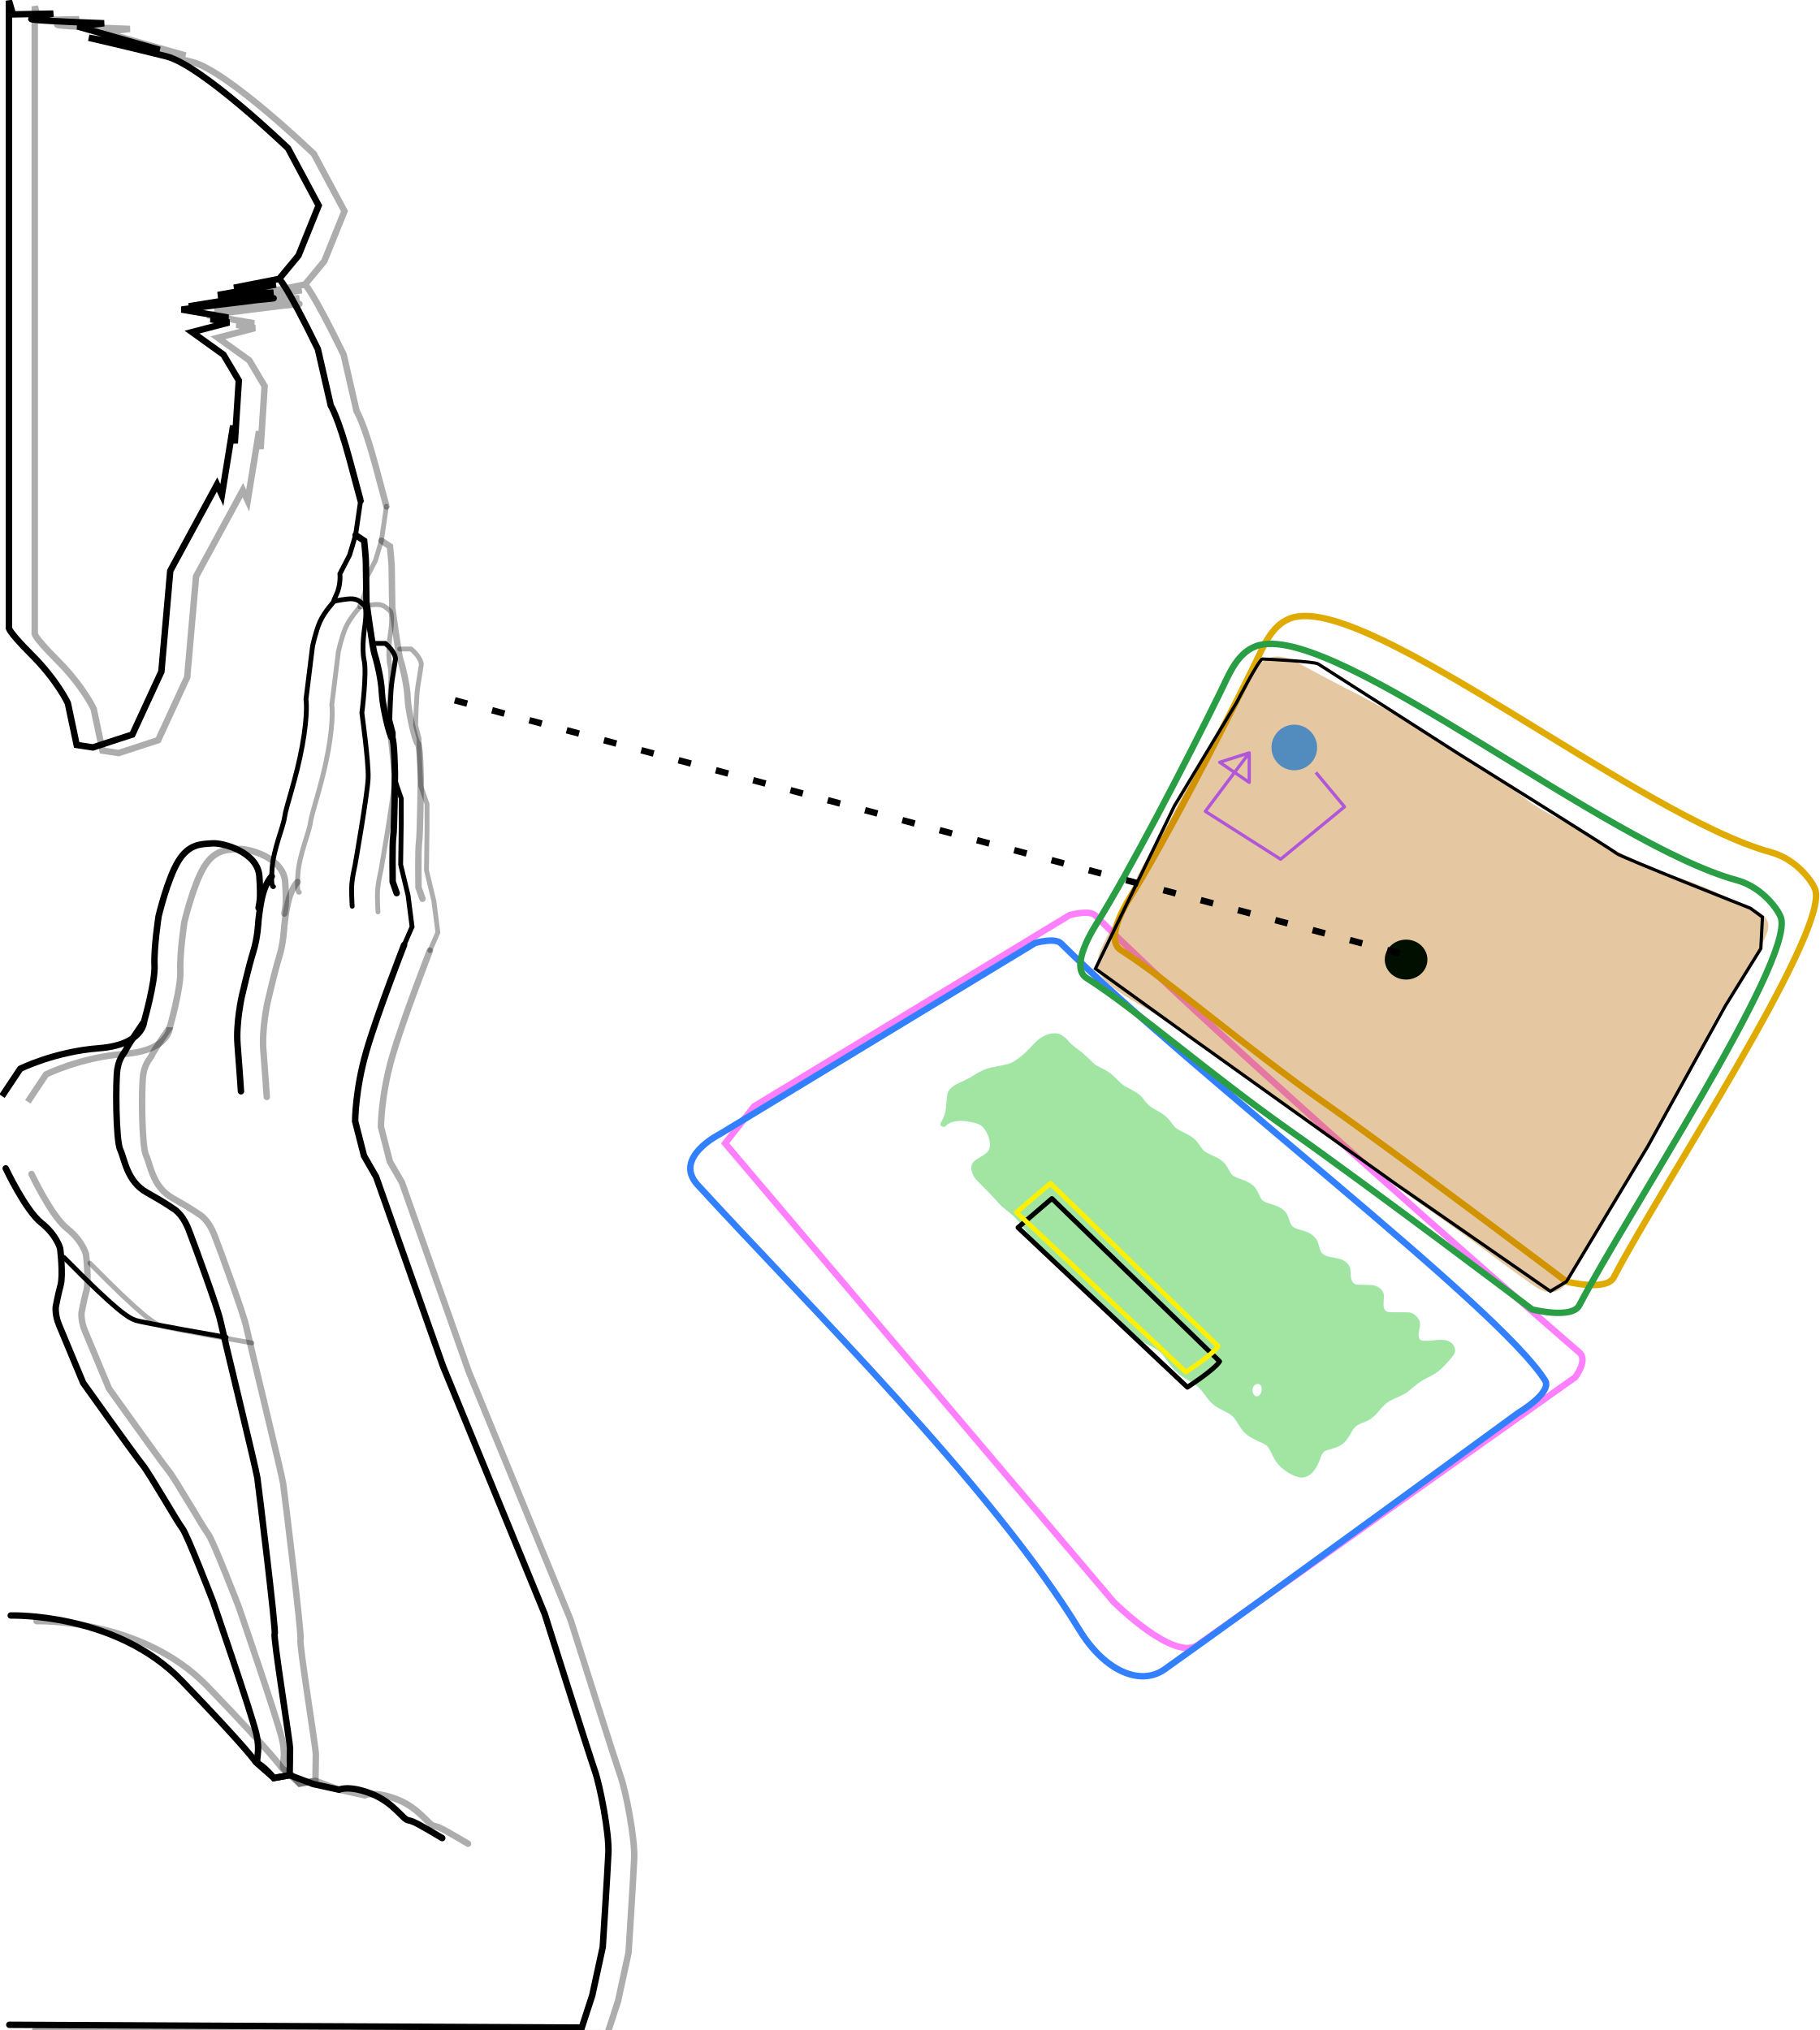
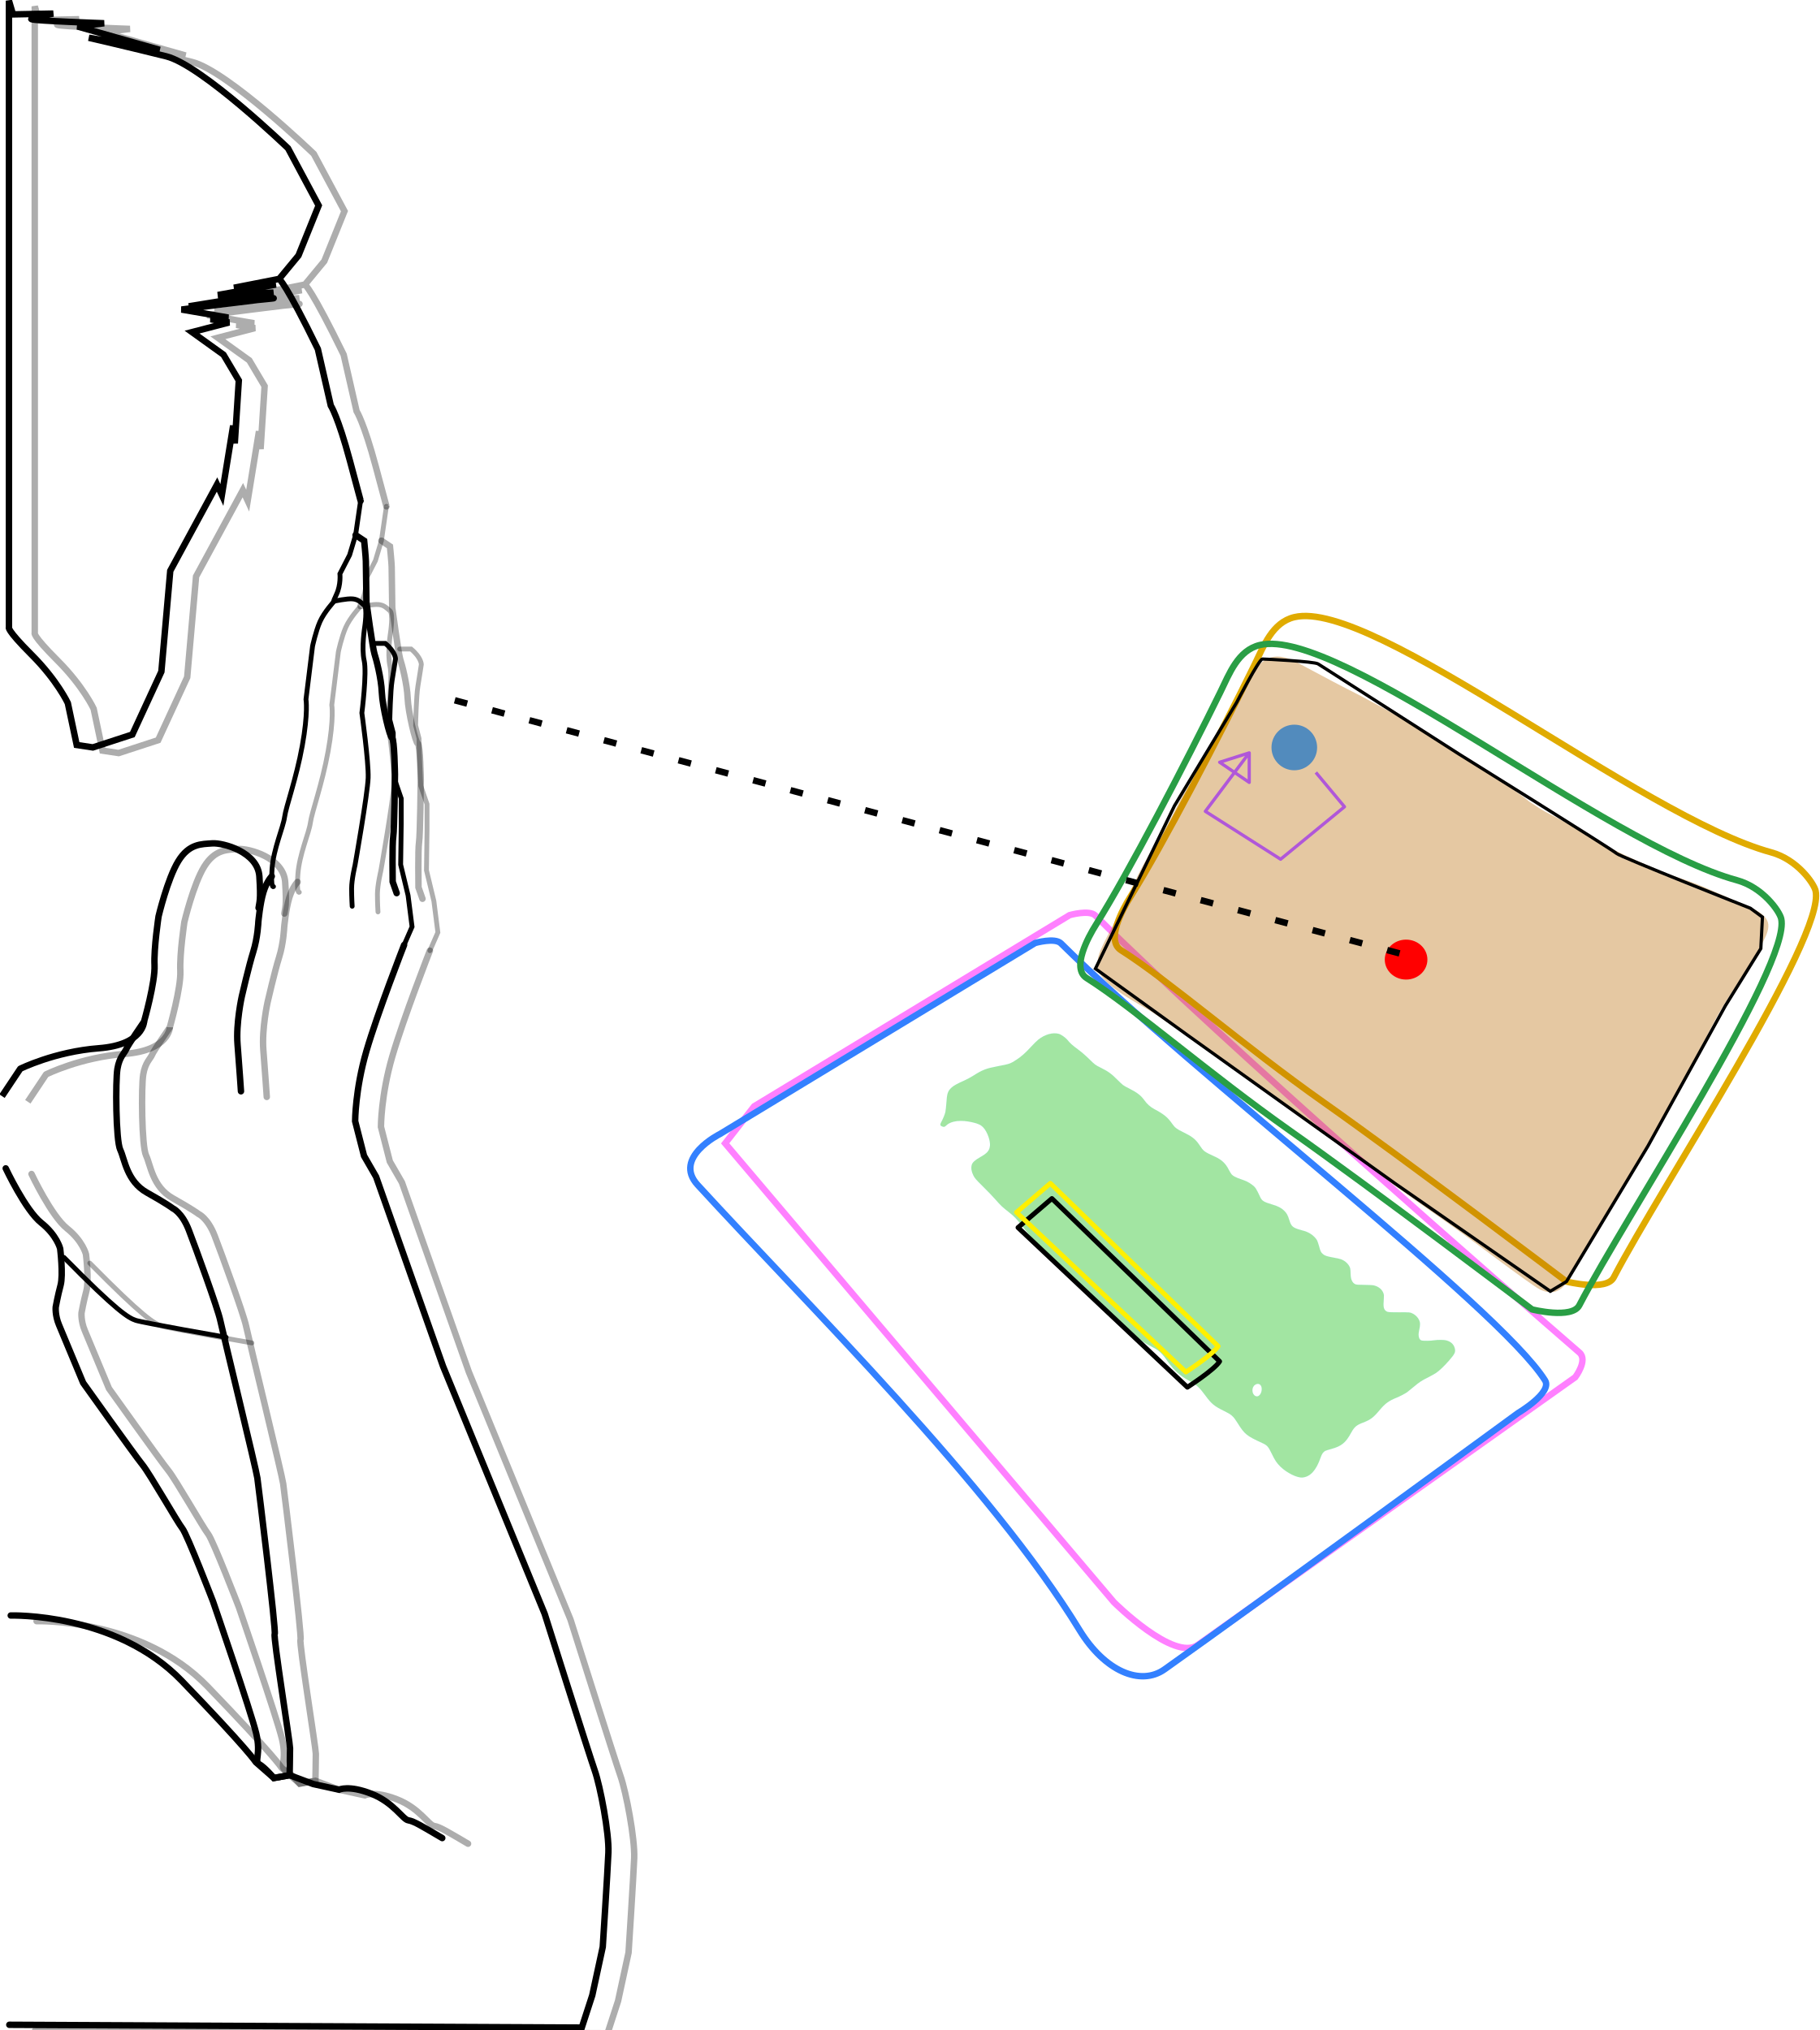
<svg xmlns="http://www.w3.org/2000/svg" version="1.0" width="4240.718pt" height="4732.594pt" viewBox="0 0 4240.718 4732.594" preserveAspectRatio="xMidYMid meet" id="svg108">
  <defs id="defs112">
    <rect x="20819.032" y="-1018.128" width="30080" height="22409.6" id="rect2077" />
  </defs>
  <g transform="matrix(0.1,0,0,-0.1,-254.5432,4710.987)" fill="#000000" stroke="none" id="g106">
    <g id="laptop">
      <path style="fill:none;stroke:#ff80ff;stroke-width:150;stroke-linecap:butt;stroke-linejoin:miter;stroke-miterlimit:4;stroke-dasharray:none;stroke-opacity:1" d="m 39263.64,15002.4 c 0,0 -6709.635,-4762.403 -8798.4,-6241.6 -559.573,-396.272 -1955.199,996.4 -1955.199,996.4 l -9061.601,10697.2 676.8,864.8 7350.801,4455.599 c 0,0 459.736,132.012 602.222,-9.425 3032.686,-3010.34 9750.194,-8859.028 11283.268,-10188.738 203.553,-176.551 -97.891,-574.237 -97.891,-574.237 z" id="path114" />
      <path style="fill:none;stroke:#e0ab00;stroke-width:150;stroke-linecap:butt;stroke-linejoin:miter;stroke-miterlimit:4;stroke-dasharray:none;stroke-opacity:1" d="m 44865.906,26341.063 c 241.9,-1074.028 -3603.624,-6900.147 -4705.938,-9013.066 -171.993,-329.676 -1101.605,-95.961 -1101.605,-95.961 0,0 -3742.135,2828.422 -5641.653,4166.705 -1882.575,1326.347 -3619.609,2848.564 -4742.417,3559.787 -355.523,225.199 32.781,947.084 220.55,1244.643 744.217,1179.364 2111.826,3815.452 2895.994,5415.719 211.408,431.424 410.843,980.389 924.711,1103.104 1848.14,441.349 8062.218,-4651.327 11118.661,-5484.449 603.205,-164.422 992.438,-722.175 1031.697,-896.482 z" id="path947" />
      <path d="m 32391.231,31799.874 c 165,-21 250.001,-56 617,-256 306,-167 915,-487 1174,-616 83,-42 189,-98 235,-125 46,-27 143,-79 215,-115 71,-36 155,-81 185,-100 30,-19 126,-74 213,-122 402,-220 955,-559 1255,-767 224,-156 693,-455 991,-633 164,-98 514,-334 600,-404 25,-21 81,-62 125,-91 44,-30 100,-73 125,-96 25,-23 72,-58 105,-79 33,-21 98,-63 145,-95 112,-74 212,-131 400,-225 182,-92 401,-215 584,-330 430,-269 930,-525 1536,-787 140,-60 268,-116 285,-123 156,-69 321,-132 471,-180 281,-89 503,-176 844,-327 172.999,-77 430,-189 569.999,-250 398,-171 492,-222 594,-323 120,-119 136,-251 54,-449 -73,-177 -349,-644.999 -640,-1087 -364.999,-552.999 -468,-726.999 -723,-1224 -211.999,-414.999 -594.999,-1140 -804.999,-1524.999 -109,-200.001 -315,-587.001 -458,-862 -146,-278 -466,-825 -790,-1348.001 -272,-438.999 -345,-559.999 -484,-807.999 -115,-207 -440,-758.001 -611,-1037.001 -149,-243.999 -237,-342 -354,-397.999 -61,-28.001 -78,-31.001 -158,-31.001 -99,-0.999 -155,14.001 -266,70.001 -90,45 -474,319 -1119,799.999 -518,387 -816.001,603 -1305.001,944.001 -645,450 -1101.999,782 -1649.999,1194.999 -328,248.001 -530,394.001 -794.999,575.001 -256.001,174.999 -767.001,537.999 -1040.001,740 -102,75 -315.999,229.999 -474.999,345 -278.001,199.999 -412.001,298.999 -740.001,547.999 -197,150 -1001,708 -1419.999,987 -127.001,84 -284.001,190.001 -350.001,235.001 -147,100.999 -246,162 -480,295 -306.999,174 -600.999,383 -746,530 -133.999,135 -187,262 -175.999,428.999 10.999,173 52.999,273 369.999,881 304,582 369,711 457,905 159,349 310.001,629 466.001,860 198.999,297 312.999,498 541.999,953 90,179 181.001,341 288,510 85.001,136 189,315 231,397 42,83 85.001,166 96,185 11,19 51,91 90,160 38,69 109.001,190 156,270 89,148 247.001,427 406.001,715 48,88 130.999,234 184.999,325 53,91 123,212 155,270 103,187 216,369 264,430 159,198 348,286 556,259 z" id="path84-9" style="fill:#b76a00;fill-opacity:0.365;stroke:none;stroke-width:1;stroke-opacity:1" />
      <path d="m 27226.232,23006.875 c 51,-14.001 156,-88 196.999,-138 63,-79 126,-135 243,-220 76.001,-55.001 180,-144 265.001,-228 135.999,-133.001 144,-140 264.999,-200 182.001,-91 250,-140.001 395.001,-285 126.999,-127 132.999,-132 264.999,-198 203.001,-104.001 281.001,-165 367,-284.001 59,-82.999 136.001,-150.999 219,-195.999 238.001,-128.001 319.001,-194.001 427.001,-349 63.999,-90 100.999,-119 246.999,-190.001 214,-103.999 295,-165.999 383.001,-297.999 103.999,-156 108,-159 366.999,-278.001 159,-72.999 249,-159 323.001,-307.999 19.999,-39 48,-85.001 63,-103.001 31.999,-39 108.999,-78 223.999,-115.999 105,-34.001 181.001,-72 246,-121.001 88.001,-66.999 100.001,-84.999 199.001,-297 39.999,-84.999 84,-111.999 289.999,-172.999 120,-35 197,-75 263,-137 63,-60 89.001,-108 126,-230.001 43,-138.999 83.001,-174 261,-222 128.001,-34.999 168,-51 235,-93 63,-39.999 123,-100.999 150,-153 10.001,-18.999 30,-78.999 45,-132.999 31.001,-118 43.001,-144 89,-183 43,-39 100,-57 248.001,-83.001 63.999,-10.999 142.999,-27.999 174,-39 100.999,-36 189.999,-123 213.999,-210 5.001,-19.999 10,-72 10,-117 0,-132 34.001,-213.999 103.001,-252 26.999,-13.999 62.999,-16.999 216.999,-18 109,-0.999 203,-6 230,-13.999 108,-29 184,-93 216,-182 13,-34 14,-61 8,-133 -17,-190.001 -3,-249 66,-290 33,-19 52,-20.001 290,-20.001 253.999,0 255,0 310,-25.999 71,-34.001 126.999,-89 158,-157.001 28,-60.999 27,-118.999 -3,-252 -26,-118.999 1,-210.999 66,-223.999 49,-10.001 207,-7.001 279,4.999 90,14.001 235.999,14.001 289.999,-0.999 104.001,-28 170.001,-87 195,-173 28.001,-96 11.001,-134 -130.999,-298 -105,-121 -224,-235 -300,-286 -32,-22 -114,-68 -181.001,-102 -156.999,-78 -204.999,-109 -336,-219 -58.999,-50 -129,-106 -154.999,-126 -51,-37 -176,-102 -261,-136 -162,-64 -257,-133 -373,-272 -160,-191 -219,-236 -410,-309 -143,-55 -192,-99 -267,-235 -125,-230 -222,-309 -461,-375 -63,-17 -126,-37 -139.999,-44 -48,-25 -79.001,-70 -110.001,-160 -102.999,-295 -237,-443 -419,-461 -124,-13 -369,108 -519,256 -82,81 -127,148 -201,303 -79.999,164 -103,191 -220,245 -366.999,168 -410,204 -573.999,466 -100.001,160 -140.001,196 -313.001,280 -228,111 -297,168 -438,361 -144,196 -198,244 -396,354 -196,109 -337,235 -460,411 -164,235 -215,283 -405,378 -128,64 -255.999,148 -369.999,244 -135,111.999 -610.001,558.999 -1295.001,1218 -152,146 -351.999,336.999 -444.999,425 -326.001,309 -627,598.999 -689.001,666 -35,37.999 -116,136.999 -182,220.999 -148.999,193.001 -214,261 -340,359.001 -144,111.999 -192.999,158 -306,288 -54.999,63.999 -186.999,201.999 -293,306 -172,170 -196,198 -229,266 -42.999,87 -54.999,168 -36,238 16.001,59 74.001,113 195,180.999 167.001,94.001 216,151.001 230.001,265.001 12.999,117 -60,322.999 -150,423 -58.001,64 -121.001,94.999 -260.001,127 -261.999,60.999 -489,36 -598.999,-65.001 -49.001,-45.999 -62,-48.999 -109.001,-30.999 -39,15 -48,41 -27.999,78.999 50,92.001 95,199.001 107,257.001 7.999,38 19,138 24,219.999 13.999,213 31.999,266.001 118,347.001 51,48 134,93 311,171.999 54,24 142.999,72 196.999,107.001 216,137 296.001,168 564,219 281.001,53 300,59 443.001,153 112.999,74 208.999,159 336.999,299 60,66 137.001,142 171,169 151,120.999 337,174 479.001,135 z m 4569.999,-8184 c -84,-61 -75.999,-216 14.001,-260 69.999,-35 145.999,51 145.999,165 0,106 -79,153 -160,95 z" id="path94-1" style="fill:#00b800;fill-opacity:0.365;stroke:#00f4ff;stroke-width:1;stroke-opacity:1" />
      <path style="fill:none;stroke:#3380ff;stroke-width:150;stroke-linecap:butt;stroke-linejoin:miter;stroke-miterlimit:4;stroke-dasharray:none;stroke-opacity:1" d="m 37930.087,14167.164 c 0,0 -6151.303,-4496.53 -8240.068,-5975.727 -559.574,-396.271 -1394.539,-44.477 -1981.786,916.639 -2045.72,3348.126 -6334.297,7575.724 -8902.078,10378.152 -582.484,635.712 517.276,1183.848 517.276,1183.848 l 7350.801,4455.598 c 0,0 459.736,132.012 602.223,-9.425 3032.685,-3010.34 10207.019,-8468.233 11283.267,-10188.737 176.966,-282.9 -629.635,-760.348 -629.635,-760.348 z" id="path114-3" />
      <path style="fill:none;stroke:#299e45;stroke-width:150;stroke-linecap:butt;stroke-linejoin:miter;stroke-miterlimit:4;stroke-dasharray:none;stroke-opacity:1" d="m 44064.096,25691.937 c 241.901,-1074.027 -3603.623,-6900.146 -4705.937,-9013.065 -171.993,-329.676 -1101.605,-95.961 -1101.605,-95.961 0,0 -3742.135,2828.422 -5641.653,4166.704 -1882.575,1326.348 -3619.608,2848.565 -4742.417,3559.788 -355.522,225.198 32.781,947.083 220.55,1244.642 744.217,1179.364 2111.826,3815.452 2895.994,5415.719 211.409,431.424 410.843,980.389 924.711,1103.104 1848.14,441.349 8062.218,-4651.327 11118.661,-5484.449 603.205,-164.422 992.438,-722.175 1031.696,-896.482 z" id="path947-3" />
      <path style="fill:none;stroke:#000000;stroke-width:75;stroke-linecap:butt;stroke-linejoin:miter;stroke-miterlimit:4;stroke-dasharray:none;stroke-opacity:1" d="m 43344.763,25936.435 282,-206.8 -37.6,-733.2 -827.201,-1334.799 -1804.8,-3271.2 -1898.799,-3158.4 -376,-225.6 -3628.4,2519.199 -4812.8,3440.4 -2162,1560.4 1842.4,3797.6 1447.6,2406.4 c 0,0 526.4,1015.2 601.6,1015.2 75.2,0 1203.199,-56.4 1297.2,-112.8 94,-56.4 3289.999,-2105.599 3289.999,-2105.599 0,0 3590.801,-2237.201 3666,-2312.4 75.201,-75.201 3120.801,-1278.401 3120.801,-1278.401 z" id="path979" />
      <path style="fill:none;stroke:#000000;stroke-width:112.5;stroke-linecap:round;stroke-linejoin:round;stroke-miterlimit:4;stroke-dasharray:none;stroke-opacity:1" d="m 30974.363,15370.836 c -112.8,-188 -752,-601.601 -752,-601.601 l -3948,3722.4 789.6,676.8 z" id="path981" />
      <path style="fill:none;stroke:#fff000;stroke-width:112.5;stroke-linecap:round;stroke-linejoin:round;stroke-miterlimit:4;stroke-dasharray:none;stroke-opacity:1" d="m 30938.968,15724.961 c -112.8,-188 -752,-601.601 -752,-601.601 l -3948,3722.4 789.6,676.8 z" id="path981-3" />
-       <ellipse style="opacity:0.998;fill:#000f00;fill-opacity:1;fill-rule:evenodd;stroke:none;stroke-width:72.873;stroke-linecap:round;stroke-linejoin:round;stroke-miterlimit:4;stroke-dasharray:none;stroke-opacity:1;paint-order:stroke fill markers" id="path998" cx="-35320.355" cy="-24738.535" transform="scale(-1)" rx="496.816" ry="465.668" />
+       <ellipse style="opacity:0.998;fill:#ff0000;fill-opacity:1;fill-rule:evenodd;stroke:none;stroke-width:72.873;stroke-linecap:round;stroke-linejoin:round;stroke-miterlimit:4;stroke-dasharray:none;stroke-opacity:1;paint-order:stroke fill markers" id="path998" cx="-35320.355" cy="-24738.535" transform="scale(-1)" rx="496.816" ry="465.668" />
      <circle style="opacity:0.998;fill:#036acb;fill-opacity:0.648;fill-rule:evenodd;stroke:none;stroke-width:112.5;stroke-linecap:round;stroke-linejoin:round;stroke-miterlimit:4;stroke-dasharray:none;stroke-opacity:1;paint-order:stroke fill markers" id="path1000" cx="-32714.811" cy="-29683.756" r="531.744" transform="scale(-1)" />
      <path style="fill:none;stroke:#b057d9;stroke-width:75;stroke-linecap:butt;stroke-linejoin:round;stroke-miterlimit:4;stroke-dasharray:none;stroke-dashoffset:0;stroke-opacity:1" d="m 33217.522,29101.509 667.124,-800.289 -1488.884,-1223.011 -1754.756,1116.663 1023.216,1363.735 v -689.372 l -689.859,470 689.859,219.372" id="path1002" />
    </g>
    <path style="fill:none;stroke:#000000;stroke-width:150;stroke-linecap:butt;stroke-linejoin:miter;stroke-miterlimit:4;stroke-dasharray:300, 600;stroke-dashoffset:0;stroke-opacity:1" d="M 35168.513,24882.96 12709.477,30900.841" id="path1316" />
    <g id="person">
      <path style="fill:none;stroke:#000000;stroke-width:150;stroke-linecap:butt;stroke-linejoin:miter;stroke-miterlimit:4;stroke-dasharray:none;stroke-opacity:1" d="m 10950.84,35438 c 0,0 24.175,-90.222 -250.112,933.432 -274.287,1023.654 -445.488,1284.968 -445.488,1284.968 l -300.799,1316.001 c -752,1541.599 -902.4,1635.6 -902.4,1635.6 l -1052.801,-206.801 977.601,75.2 -1353.6,-244.4 1297.2,56.4 -1974,-319.6 c 0,0 2086.8,188.001 1974,188.001 -112.8,0 -2143.2,-263.201 -2143.2,-263.201 l 1090.4,-187.999 -413.6,-37.601 432.399,-75.199 -864.799,-225.6 733.2,-526.401 357.199,-601.599 -93.999,-1466.4 -37.6,413.599 -263.201,-1616.8 -112.8,244.401 -1090.399,-2011.601 -206.801,-2350 -676.8,-1466.4 -921.199,-300.8 -376.001,56.4 -206.799,977.6 c 0,0 -244.401,526.401 -846,1128 -601.6,601.6 -526.401,639.201 -526.401,639.201 V 47094 l 94.001,-319.6 940,18.8 c 0,0 -582.801,-94 -507.6,-131.6 75.2,-37.6 1692,-94 1692,-94 l -620.4,-75.2 1917.6,-545.2 -1654.401,282 c 0,0 977.601,-225.6 1804.8,-432.4 827.201,-206.8 2838.801,-2143.2 2838.801,-2143.2 l 714.399,-1334.8 -469.999,-1165.6 -446.501,-540.5" id="path1290" />
      <path style="fill:none;stroke:#000000;stroke-width:112.5;stroke-linecap:round;stroke-linejoin:miter;stroke-miterlimit:4;stroke-dasharray:none;stroke-opacity:1" d="m 10950.84,35438 -116.569,-801.726 -139.583,-465.277 -225.991,-438.688 c 0,0 26.587,-252.579 -79.762,-478.57 -106.349,-225.991 -53.174,-159.523 -53.174,-159.523 0,0 -232.639,-252.579 -332.341,-478.57 -99.702,-225.992 -172.816,-571.625 -172.816,-571.625 l -152.876,-1236.306 c 0,0 53.174,-312.4 -86.409,-1083.429 -139.583,-771.03 -378.868,-1415.769 -412.102,-1661.701 -33.234,-245.932 -259.226,-737.795 -292.46,-1209.718 -33.234,-471.923 33.234,-412.102 33.234,-412.102" id="path1292" />
      <path style="fill:none;stroke:#000000;stroke-width:150;stroke-linecap:round;stroke-linejoin:round;stroke-miterlimit:4;stroke-dasharray:none;stroke-opacity:1" d="m 8880.111,26680.05 c 0,0 -112.996,-106.349 -192.758,-365.574 -79.761,-259.226 -119.642,-691.268 -119.642,-691.268 0,0 -13.294,-365.574 -119.642,-704.561 -106.349,-338.987 -265.873,-1036.902 -265.873,-1036.902 0,0 -139.582,-624.799 -99.702,-1123.309 39.881,-498.51 79.762,-1090.076 79.762,-1090.076" id="path1294" />
      <path style="fill:none;stroke:#000000;stroke-width:150;stroke-linecap:round;stroke-linejoin:miter;stroke-miterlimit:4;stroke-dasharray:none;stroke-opacity:1" d="m 8572.641,25944.001 c 18.799,141 56.4,159.799 18.799,733.2 -37.599,573.399 -855.399,789.6 -1099.8,770.799 -244.399,-18.8 -535.8,0 -789.6,-413.6 -253.8,-413.599 -460.599,-1287.799 -460.599,-1287.799 0,0 -112.8,-742.601 -94,-1137.401 18.799,-394.8 -244.4,-1315.999 -244.4,-1315.999 0,0 -376,-545.201 -413.601,-639.2 -37.599,-94 -159.799,-178.6 -206.799,-460.6 -47.001,-282 -37.6,-1673.201 65.799,-1889.4 103.401,-216.2 150.401,-733.2 620.4,-996.401 470.001,-263.199 601.601,-366.6 601.601,-366.6 0,0 216.199,-93.999 376,-507.6 159.8,-413.599 676.8,-1833 733.2,-2105.599 56.4,-272.6 836.6,-3468.6 864.8,-3675.401 28.2,-206.799 441.799,-3571.999 404.2,-3637.8 -37.6,-65.8 357.2,-2528.599 357.2,-2660.2 0,-131.6 -9.401,-629.8 -9.401,-629.8 l -366.6,-65.8 c 0,0 -206.799,244.4 -338.4,319.601 -131.599,75.2 47.001,216.2 -75.199,723.799 -122.201,507.6 -1005.8,3073.8 -1005.8,3073.8 0,0 -601.6,1560.401 -714.4,1701.401 -112.8,141 -761.4,1278.4 -930.6,1485.199 -169.2,206.801 -1381.8,1908.201 -1381.8,1908.201 0,0 -470,1128 -564,1353.6 -94.001,225.6 -75.2,413.6 -75.2,413.6 0,0 47,263.2 112.8,507.6 65.799,244.399 -9.4,855.4 -9.4,855.4 0,0 -75.2,310.2 -441.8,601.599 -366.6,291.401 -827.2,1269 -827.2,1269" id="path1296" />
      <path style="fill:none;stroke:#000000;stroke-width:150;stroke-linecap:butt;stroke-linejoin:round;stroke-miterlimit:4;stroke-dasharray:none;stroke-opacity:1" d="m 5903.041,23293.201 c 0,0 -13.992,-541.412 -1050.893,-621.174 -1036.902,-79.761 -1834.518,-478.569 -1834.518,-478.569 -425.395,-638.093 -425.395,-638.093 -425.395,-638.093" id="path1298" />
      <path style="fill:none;stroke:#000000;stroke-width:112.5;stroke-linecap:round;stroke-linejoin:miter;stroke-miterlimit:4;stroke-dasharray:none;stroke-opacity:1" d="m 10335.761,33094.216 c 0,0 299.106,66.468 432.042,53.174 132.936,-13.294 186.11,-79.762 265.872,-146.23 79.762,-66.468 13.294,-505.157 13.294,-505.157 0,0 -79.762,-491.864 -13.294,-784.322 66.468,-292.46 -53.174,-1223.013 -53.174,-1223.013 0,0 159.523,-1143.25 146.229,-1515.471 -13.293,-372.221 -305.753,-2033.922 -305.753,-2033.922 0,0 -79.762,-332.34 -79.762,-545.037 0,-212.698 13.294,-412.103 13.294,-412.103" id="path1302" />
      <path style="fill:none;stroke:#000000;stroke-width:150;stroke-linecap:round;stroke-linejoin:miter;stroke-miterlimit:4;stroke-dasharray:none;stroke-opacity:1" d="m 10834.271,34636.274 199.404,-132.936 c 0,0 39.881,-398.809 39.881,-478.57 0,-79.761 13.293,-957.14 13.293,-957.14 0,0 146.23,-1076.782 186.111,-1196.425 39.881,-119.642 159.523,-571.625 172.817,-903.965 13.293,-332.34 186.111,-1050.195 239.285,-1063.489 53.174,-13.293 66.468,-850.79 66.468,-850.79 0,0 -13.294,-1289.48 -39.881,-1449.004 -26.587,-159.522 -13.293,-1050.195 -13.293,-1050.195 l 93.054,-265.872" id="path1304" />
      <path style="fill:none;stroke:#000000;stroke-width:112.5;stroke-linecap:round;stroke-linejoin:miter;stroke-miterlimit:4;stroke-dasharray:none;stroke-opacity:1" d="m 11259.666,32110.489 c 265.872,0 265.872,0 265.872,0 239.286,-199.404 239.286,-358.928 239.286,-358.928 0,0 -39.882,-265.872 -79.762,-505.157 -39.881,-239.285 -53.174,-917.259 -53.174,-917.259 l 79.761,-305.753 v -172.817 l 39.881,-930.553 146.23,-425.394 c 0,-66.468 0,-598.213 0,-598.213 l -13.294,-943.846 172.817,-717.855 93.055,-731.149 -186.11,-425.395" id="path1308" />
      <path style="fill:none;stroke:#000000;stroke-width:150;stroke-linecap:round;stroke-linejoin:miter;stroke-miterlimit:4;stroke-dasharray:none;stroke-opacity:1" d="m 11964.228,25078.17 c 0,0 -614.334,-1568.587 -877.534,-2470.987 -263.2,-902.4 -263.2,-1635.6 -263.2,-1635.6 l 206.8,-808.401 282,-488.799 1560.4,-4418.001 2368.8,-5771.599 c 0,0 1034,-3271.2 1165.6,-3647.2 131.6,-376 338.4,-1466.4 319.6,-1917.6 -18.8,-451.2 -131.6,-2199.6 -131.6,-2199.6 l -244.4,-1128 -244.4,-751.999 -13343.541,65.05 m 33.141,9541.749 c 0,0 2444,75.2 3985.6,-1522.8 1541.6,-1597.999 1729.6,-1898.8 1729.6,-1898.8 l 418.746,-366.782 366.6,65.8 549.454,-206.618 601.6,-131.6 c 0,0 225.6,112.8 752,-94 526.4,-206.8 733.2,-601.6 864.8,-620.4 131.6,-18.8 338.4,-150.4 789.6,-413.6" id="path1310" />
      <path style="fill:none;stroke:#000000;stroke-width:112.5;stroke-linecap:round;stroke-linejoin:miter;stroke-miterlimit:4;stroke-dasharray:none;stroke-opacity:1" d="m 4036.694,17794.382 c 1240.8,-1259.599 1504,-1410 1673.2,-1466.4 169.2,-56.4 2105.6,-394.8 2105.6,-394.8" id="path1314" />
      <path style="fill:none;stroke:#000000;stroke-width:150;stroke-linecap:butt;stroke-linejoin:miter;stroke-miterlimit:4;stroke-dasharray:none;stroke-opacity:0.324" d="m 11552.441,35306.399 c 0,0 24.175,-90.222 -250.112,933.432 -274.287,1023.654 -445.488,1284.968 -445.488,1284.968 l -300.8,1316.001 c -752,1541.599 -902.4,1635.599 -902.4,1635.599 l -1052.801,-206.8 977.601,75.199 -1353.6,-244.399 1297.2,56.4 -1974,-319.6 c 0,0 2086.8,188.001 1974,188.001 -112.8,0 -2143.2,-263.201 -2143.2,-263.201 l 1090.4,-187.999 -413.6,-37.601 432.399,-75.199 -864.799,-225.6 733.2,-526.401 357.199,-601.599 -93.999,-1466.4 -37.6,413.599 -263.201,-1616.8 -112.8,244.401 -1090.399,-2011.601 -206.801,-2350 -676.8,-1466.4 -921.199,-300.8 -376.001,56.4 -206.799,977.6 c 0,0 -244.401,526.401 -846,1128 -601.6,601.6 -526.401,639.201 -526.401,639.201 v 14607.598 l 94.001,-319.6 940,18.8 c 0,0 -582.801,-94 -507.6,-131.6 75.2,-37.6 1692,-94 1692,-94 l -620.4,-75.2 1917.6,-545.2 -1654.401,282 c 0,0 977.601,-225.6 1804.8,-432.4 827.201,-206.8 2838.801,-2143.2 2838.801,-2143.2 l 714.399,-1334.8 -469.999,-1165.6 -446.501,-540.499" id="path1290-7" />
      <path style="fill:none;stroke:#000000;stroke-width:112.5;stroke-linecap:round;stroke-linejoin:miter;stroke-miterlimit:4;stroke-dasharray:none;stroke-opacity:0.324" d="m 11552.441,35306.399 -116.569,-801.726 -139.583,-465.277 -225.991,-438.688 c 0,0 26.587,-252.579 -79.762,-478.57 -106.349,-225.991 -53.174,-159.523 -53.174,-159.523 0,0 -232.639,-252.579 -332.341,-478.57 -99.703,-225.992 -172.817,-571.625 -172.817,-571.625 l -152.876,-1236.306 c 0,0 53.174,-312.4 -86.409,-1083.429 -139.583,-771.03 -378.868,-1415.769 -412.102,-1661.701 -33.234,-245.932 -259.226,-737.795 -292.46,-1209.718 -33.234,-471.923 33.234,-412.102 33.234,-412.102" id="path1292-8" />
      <path style="fill:none;stroke:#000000;stroke-width:150;stroke-linecap:round;stroke-linejoin:round;stroke-miterlimit:4;stroke-dasharray:none;stroke-opacity:0.324" d="m 9481.711,26548.449 c 0,0 -112.996,-106.349 -192.758,-365.574 -79.761,-259.226 -119.642,-691.268 -119.642,-691.268 0,0 -13.294,-365.574 -119.642,-704.561 -106.349,-338.987 -265.873,-1036.902 -265.873,-1036.902 0,0 -139.582,-624.799 -99.702,-1123.309 39.881,-498.51 79.762,-1090.076 79.762,-1090.076" id="path1294-9" />
      <path style="fill:none;stroke:#000000;stroke-width:150;stroke-linecap:round;stroke-linejoin:miter;stroke-miterlimit:4;stroke-dasharray:none;stroke-opacity:0.324" d="m 9174.241,25812.4 c 18.799,141 56.4,159.799 18.799,733.2 -37.599,573.399 -855.399,789.6 -1099.8,770.799 -244.399,-18.8 -535.8,0 -789.6,-413.6 C 7049.84,26489.2 6843.041,25615 6843.041,25615 c 0,0 -112.8,-742.601 -94,-1137.401 18.799,-394.8 -244.4,-1315.999 -244.4,-1315.999 0,0 -376,-545.201 -413.601,-639.2 -37.599,-94 -159.799,-178.6 -206.799,-460.6 -47.001,-282 -37.6,-1673.201 65.799,-1889.4 103.401,-216.2 150.401,-733.2 620.4,-996.401 470.001,-263.199 601.601,-366.6 601.601,-366.6 0,0 216.199,-93.999 376,-507.6 159.8,-413.599 676.8,-1833 733.2,-2105.599 56.4,-272.6 836.6,-3468.599 864.8,-3675.401 28.2,-206.799 441.799,-3571.998 404.2,-3637.799 -37.6,-65.799 357.2,-2528.599 357.2,-2660.2 0,-131.6 -9.401,-629.8 -9.401,-629.8 l -366.6,-65.8 c 0,0 -206.799,244.4 -338.4,319.601 -131.599,75.2 47.001,216.2 -75.199,723.799 -122.201,507.6 -1005.8,3073.8 -1005.8,3073.8 0,0 -601.6,1560.401 -714.4,1701.401 -112.8,141 -761.4,1278.399 -930.6,1485.198 -169.2,206.802 -1381.8,1908.201 -1381.8,1908.201 0,0 -470,1128 -564,1353.6 -94.001,225.6 -75.2,413.6 -75.2,413.6 0,0 47,263.2 112.8,507.6 65.799,244.399 -9.4,855.4 -9.4,855.4 0,0 -75.2,310.2 -441.8,601.599 -366.6,291.401 -827.2,1269 -827.2,1269" id="path1296-0" />
      <path style="fill:none;stroke:#000000;stroke-width:150;stroke-linecap:butt;stroke-linejoin:round;stroke-miterlimit:4;stroke-dasharray:none;stroke-opacity:0.324" d="m 6504.641,23161.6 c 0,0 -13.992,-541.412 -1050.893,-621.174 -1036.902,-79.761 -1834.518,-478.569 -1834.518,-478.569 -425.395,-638.093 -425.395,-638.093 -425.395,-638.093" id="path1298-7" />
      <path style="fill:none;stroke:#000000;stroke-width:112.5;stroke-linecap:round;stroke-linejoin:miter;stroke-miterlimit:4;stroke-dasharray:none;stroke-opacity:0.324" d="m 10937.362,32962.615 c 0,0 299.106,66.468 432.042,53.174 132.936,-13.294 186.11,-79.762 265.871,-146.23 79.763,-66.468 13.295,-505.157 13.295,-505.157 0,0 -79.762,-491.864 -13.295,-784.322 66.468,-292.46 -53.173,-1223.013 -53.173,-1223.013 0,0 159.523,-1143.25 146.229,-1515.471 -13.293,-372.221 -305.753,-2033.922 -305.753,-2033.922 0,0 -79.762,-332.34 -79.762,-545.037 0,-212.698 13.294,-412.103 13.294,-412.103" id="path1302-6" />
      <path style="fill:none;stroke:#000000;stroke-width:150;stroke-linecap:round;stroke-linejoin:miter;stroke-miterlimit:4;stroke-dasharray:none;stroke-opacity:0.324" d="m 11435.872,34504.673 199.403,-132.936 c 0,0 39.882,-398.809 39.882,-478.57 0,-79.761 13.293,-957.14 13.293,-957.14 0,0 146.229,-1076.782 186.111,-1196.425 39.881,-119.642 159.522,-571.625 172.817,-903.965 13.293,-332.34 186.111,-1050.195 239.284,-1063.489 53.175,-13.293 66.468,-850.79 66.468,-850.79 0,0 -13.293,-1289.48 -39.88,-1449.004 -26.588,-159.522 -13.293,-1050.195 -13.293,-1050.195 l 93.054,-265.872" id="path1304-6" />
      <path style="fill:none;stroke:#000000;stroke-width:112.5;stroke-linecap:round;stroke-linejoin:miter;stroke-miterlimit:4;stroke-dasharray:none;stroke-opacity:0.324" d="m 11861.267,31978.888 c 265.872,0 265.872,0 265.872,0 239.286,-199.404 239.286,-358.928 239.286,-358.928 0,0 -39.882,-265.872 -79.763,-505.157 -39.88,-239.285 -53.173,-917.259 -53.173,-917.259 l 79.761,-305.753 v -172.817 l 39.88,-930.553 146.231,-425.394 c 0,-66.468 0,-598.213 0,-598.213 l -13.295,-943.846 172.818,-717.855 93.054,-731.149 -186.109,-425.395" id="path1308-3" />
      <path style="fill:none;stroke:#000000;stroke-width:150;stroke-linecap:round;stroke-linejoin:miter;stroke-miterlimit:4;stroke-dasharray:none;stroke-opacity:0.324" d="m 12565.829,24946.569 c 0,0 -614.334,-1568.587 -877.535,-2470.987 -263.199,-902.4 -263.199,-1635.6 -263.199,-1635.6 l 206.799,-808.401 282,-488.799 1560.401,-4418.001 2368.8,-5771.598 c 0,0 1033.999,-3271.2 1165.6,-3647.201 131.6,-376 338.4,-1466.4 319.599,-1917.6 -18.799,-451.2 -131.599,-2199.6 -131.599,-2199.6 l -244.4,-1128 -244.401,-752 -13343.541,65.05 m 33.141,9541.749 c 0,0 2444,75.2 3985.6,-1522.8 1541.6,-1597.999 1729.6,-1898.8 1729.6,-1898.8 l 418.746,-366.782 366.6,65.8 549.454,-206.618 601.601,-131.6 c 0,0 225.6,112.8 751.999,-94 526.401,-206.8 733.2,-601.6 864.801,-620.4 131.6,-18.8 338.4,-150.4 789.6,-413.6" id="path1310-0" />
      <path style="fill:none;stroke:#000000;stroke-width:112.5;stroke-linecap:round;stroke-linejoin:miter;stroke-miterlimit:4;stroke-dasharray:none;stroke-opacity:0.324" d="m 4638.294,17662.781 c 1240.8,-1259.599 1504,-1410 1673.2,-1466.4 169.2,-56.4 2105.6,-394.8 2105.6,-394.8" id="path1314-8" />
    </g>
  </g>
</svg>
